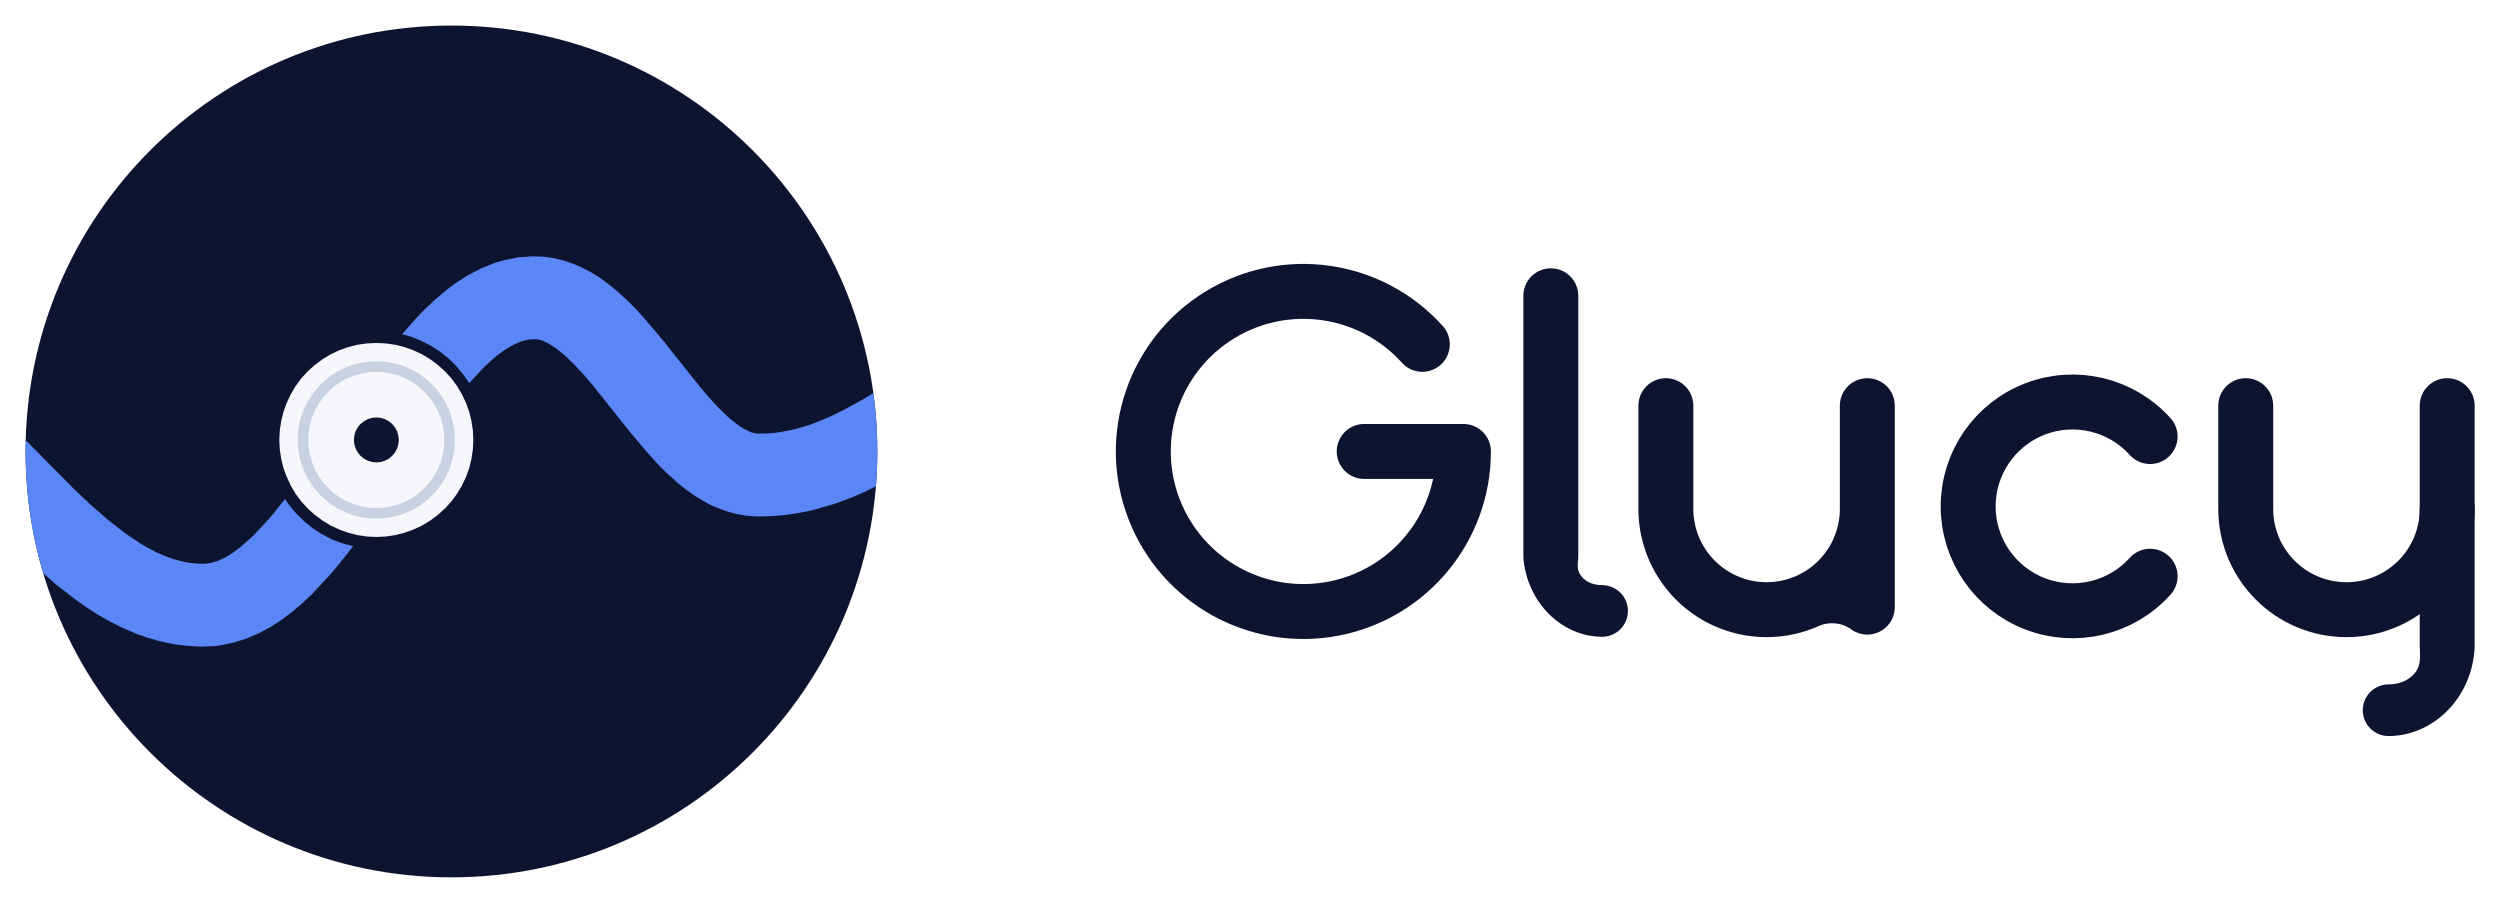
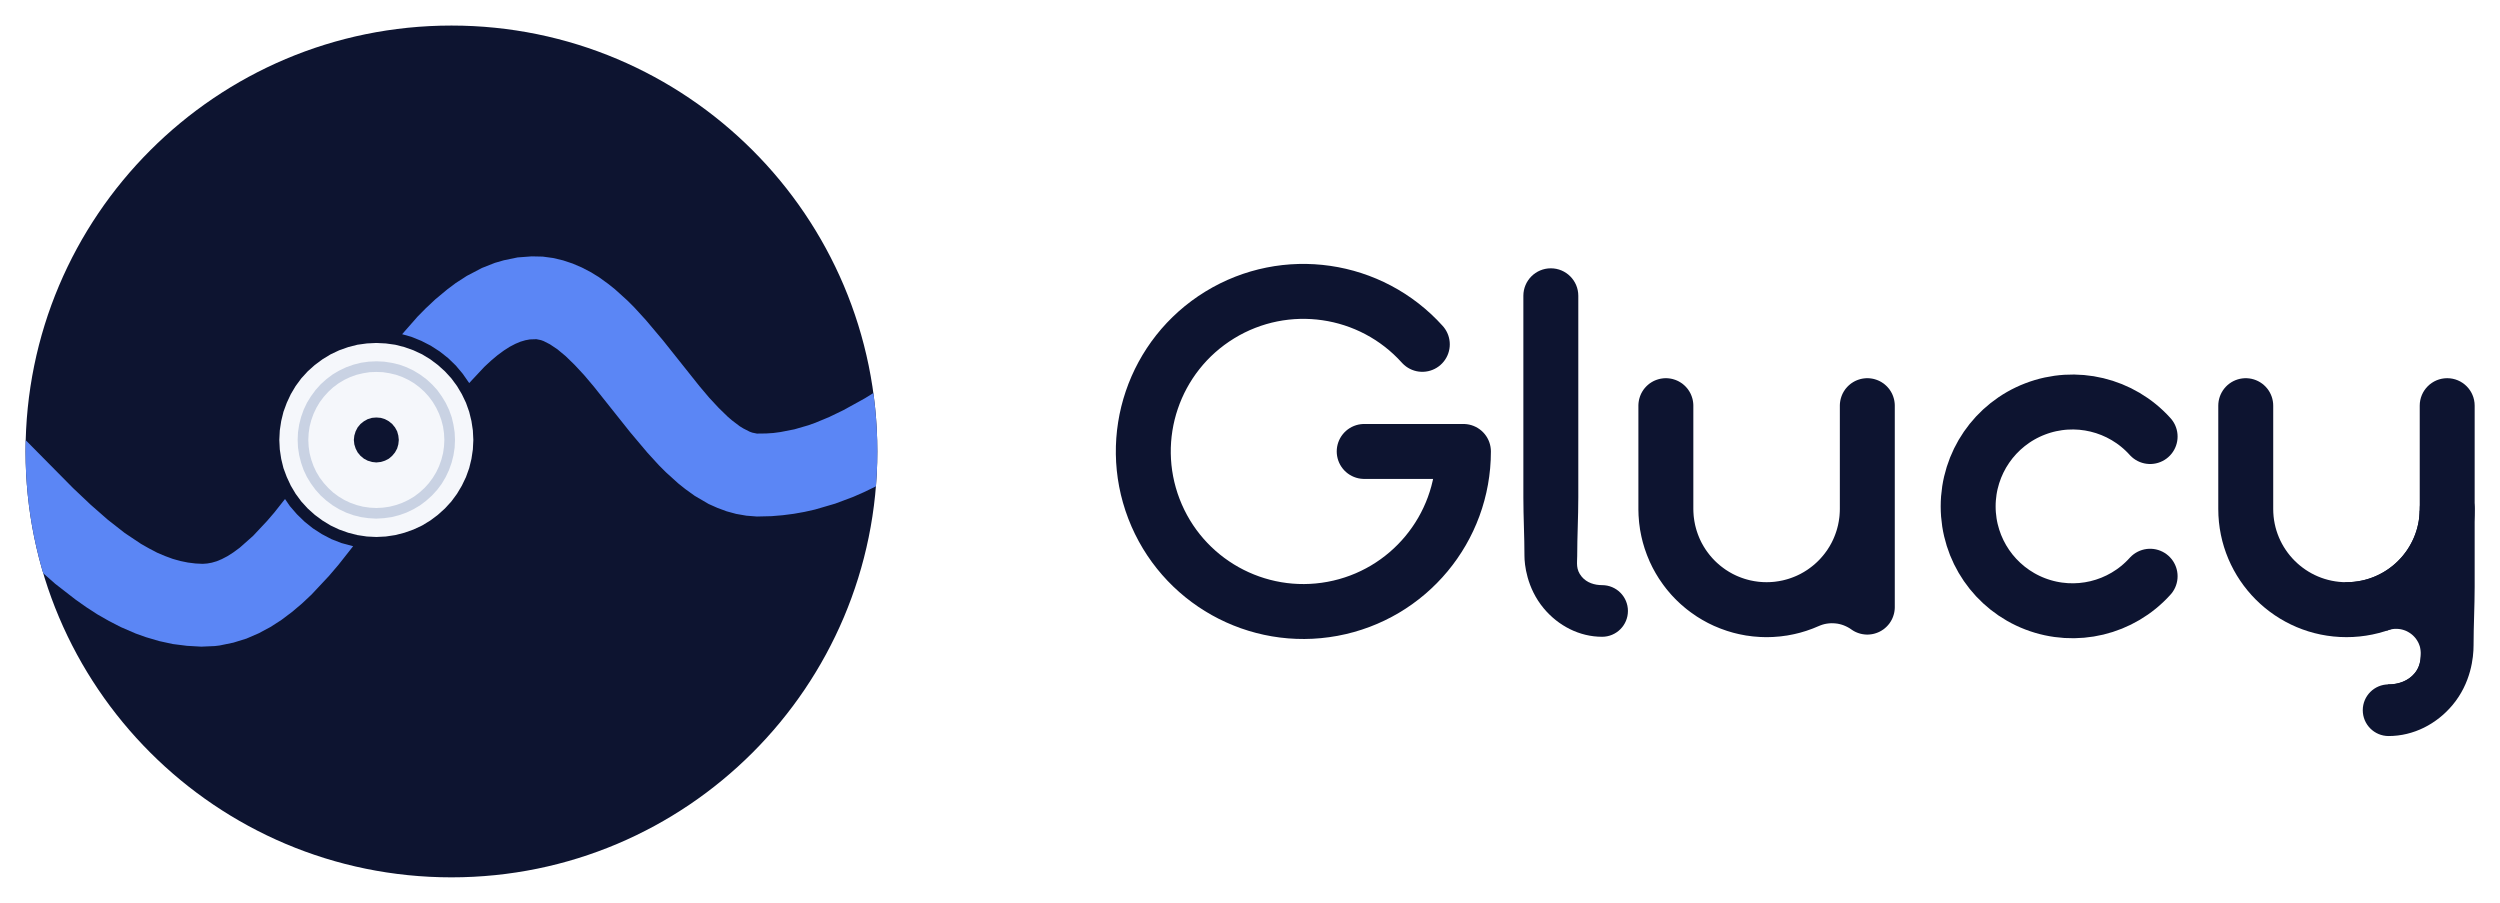
<svg xmlns="http://www.w3.org/2000/svg" viewBox="-3 -3 293.5 106.0">
  <g transform="scale(1.38889) translate(-18 -18)">
    <clipPath id="b">
      <circle cx="54" cy="54" r="36" />
    </clipPath>
    <g clip-path="url(#b)">
      <rect width="108" height="108" fill="#0D1430" />
      <path d="M1.28 49.61L1.92 49.74L2.56 49.92L3.21 50.16L3.87 50.44L4.54 50.79L5.23 51.18L5.92 51.62L7.33 52.65L8.77 53.85L10.98 55.90L16.35 61.33L18.75 63.64L20.51 65.19L22.21 66.51L23.13 67.16L24.07 67.77L25.05 68.33L26.06 68.85L27.31 69.39L28.18 69.70L29.30 70.03L30.45 70.28L31.64 70.43L32.85 70.50L34 70.45L34.41 70.40L35.57 70.16L36.67 69.82L37.71 69.37L38.70 68.84L39.63 68.24L40.52 67.57L41.36 66.86L42.18 66.09L43.64 64.53L44.46 63.57L45.69 62.01L44.69 61.74L43.85 61.41L43.05 60.99L42.29 60.50L41.59 59.94L40.94 59.31L40.35 58.63L39.93 58.02L39.03 59.16L38.42 59.87L37.23 61.14L36.10 62.14L35.57 62.53L35.07 62.85L34.59 63.10L34.16 63.28L33.75 63.40L33.37 63.47L32.97 63.50L32.36 63.47L31.72 63.39L31.08 63.26L30.44 63.08L29.79 62.84L29.13 62.56L28.46 62.21L27.77 61.82L26.38 60.89L24.95 59.77L23.50 58.50L22.02 57.10L16.65 51.67L14.25 49.36L12.56 47.88L11.69 47.17L10.69 46.41L9.75 45.76L8.93 45.23L7.95 44.67L6.76 44.07L5.90 43.69L4.82 43.30L3.70 42.97L2.28 42.68L1.08 42.54L-0.20 42.51L-0.88 42.61L-1.20 42.71L-1.82 43.01L-2.37 43.42L-2.83 43.94L-3.18 44.53L-3.40 45.18L-3.50 45.85L-3.46 46.54L-3.29 47.20L-2.99 47.82L-2.58 48.37L-2.33 48.61L-1.78 49.02L-1.15 49.30L-0.82 49.40L-0.49 49.47L0.64 49.53ZM55.50 48.22L56.77 46.86L57.34 46.33L57.90 45.86L58.43 45.47L58.93 45.15L59.41 44.90L59.84 44.72L60.25 44.60L60.63 44.53L61.18 44.51L61.57 44.59L61.79 44.67L62.32 44.94L62.95 45.36L63.65 45.94L64.41 46.68L65.21 47.54L66.03 48.51L69.12 52.39L70.57 54.11L71.53 55.16L72.14 55.77L73.18 56.71L73.77 57.18L74.56 57.75L75.74 58.44L76.48 58.77L77.26 59.06L78.07 59.28L78.93 59.43L79.82 59.50L81.06 59.47L82.01 59.39L82.94 59.27L83.84 59.11L84.73 58.91L86.44 58.41L87.96 57.84L88.85 57.45L90.36 56.72L92.48 55.55L93.89 54.70L97.79 52.25L99.65 51.15L101.47 50.19L102.66 49.66L103.84 49.21L104.43 49.03L105.60 48.74L106.79 48.56L108.43 48.47L109.10 48.32L109.42 48.20L109.73 48.04L110.29 47.65L110.76 47.15L110.96 46.87L111.13 46.57L111.37 45.93L111.45 45.59L111.50 44.91L111.41 44.23L111.32 43.90L111.04 43.27L110.86 42.98L110.41 42.46L110.15 42.24L109.57 41.87L109.26 41.73L108.59 41.55L108.25 41.51L106.94 41.53L105.23 41.70L104.31 41.86L103.42 42.06L102.41 42.33L100.74 42.89L99.24 43.51L97.64 44.28L96.24 45.04L94.82 45.86L88.96 49.50L87.13 50.51L85.93 51.09L84.75 51.58L84.16 51.79L82.99 52.13L81.81 52.36L81.21 52.44L80.61 52.48L79.82 52.49L79.43 52.41L79.21 52.33L78.68 52.06L78.37 51.87L77.71 51.37L77.35 51.06L76.59 50.32L75.79 49.46L74.97 48.49L71.88 44.61L70.43 42.89L69.47 41.84L68.86 41.23L67.82 40.29L67.23 39.82L66.44 39.25L65.75 38.83L65.02 38.45L64.25 38.12L63.44 37.85L62.60 37.65L61.72 37.53L60.79 37.51L59.59 37.60L58.43 37.84L57.67 38.06L56.58 38.49L55.30 39.16L54.37 39.76L53.65 40.30L52.64 41.14L51.82 41.91L51.13 42.61L49.83 44.09L50.61 44.31L51.45 44.65L52.25 45.06L53.01 45.55L53.72 46.11L54.37 46.74L54.95 47.43Z" fill="#5B86F5" />
      <path d="M55.85 53.03L55.81 52.22L55.69 51.43L55.50 50.65L55.23 49.89L54.88 49.16L54.47 48.47L53.99 47.82L53.45 47.23L52.85 46.69L52.21 46.21L51.52 45.79L50.79 45.45L50.03 45.18L49.25 44.98L48.45 44.87L47.65 44.83L46.85 44.87L46.05 44.98L45.27 45.18L44.51 45.45L43.79 45.79L43.10 46.21L42.45 46.69L41.85 47.23L41.31 47.82L40.83 48.47L40.42 49.16L40.08 49.89L39.80 50.65L39.61 51.43L39.49 52.22L39.45 53.03L39.49 53.83L39.61 54.63L39.80 55.41L40.08 56.16L40.42 56.89L40.83 57.58L41.31 58.23L41.85 58.82L42.45 59.36L43.10 59.84L43.79 60.26L44.51 60.60L45.27 60.87L46.05 61.07L46.85 61.19L47.65 61.23L48.45 61.19L49.25 61.07L50.03 60.87L50.79 60.60L51.52 60.26L52.21 59.84L52.85 59.36L53.45 58.82L53.99 58.23L54.47 57.58L54.88 56.89L55.23 56.16L55.50 55.41L55.69 54.63L55.81 53.83Z" fill="#F5F7FB" />
      <path d="M54.30 53.03L54.27 52.38L54.17 51.74L54.02 51.10L53.80 50.49L53.52 49.90L53.18 49.34L52.80 48.81L52.36 48.33L51.88 47.89L51.35 47.50L50.79 47.16L50.20 46.88L49.59 46.66L48.96 46.51L48.31 46.41L47.66 46.38L47.01 46.41L46.36 46.50L45.73 46.66L45.11 46.88L44.52 47.16L43.96 47.49L43.44 47.88L42.95 48.32L42.52 48.80L42.13 49.33L41.79 49.88L41.51 50.47L41.29 51.09L41.13 51.72L41.03 52.37L41 53.02L41.03 53.67L41.13 54.32L41.29 54.95L41.50 55.56L41.78 56.15L42.12 56.71L42.51 57.24L42.94 57.72L43.43 58.16L43.95 58.55L44.51 58.89L45.10 59.17L45.71 59.39L46.35 59.55L46.99 59.64L47.64 59.68L48.30 59.64L48.94 59.55L49.57 59.39L50.19 59.17L50.78 58.89L51.34 58.56L51.86 58.17L52.35 57.73L52.79 57.25L53.18 56.73L53.51 56.17L53.79 55.58L54.01 54.96L54.17 54.33L54.27 53.68ZM53.40 53.03L53.37 53.59L53.29 54.15L53.15 54.69L52.96 55.23L52.72 55.74L52.43 56.22L52.10 56.67L51.72 57.09L51.30 57.47L50.85 57.81L50.36 58.10L49.85 58.34L49.32 58.53L48.77 58.67L48.21 58.75L47.65 58.78L47.09 58.75L46.53 58.67L45.98 58.53L45.45 58.34L44.94 58.10L44.46 57.81L44 57.47L43.59 57.09L43.21 56.67L42.87 56.22L42.58 55.74L42.34 55.23L42.15 54.69L42.01 54.15L41.93 53.59L41.90 53.03L41.93 52.46L42.01 51.90L42.15 51.36L42.34 50.83L42.58 50.32L42.87 49.83L43.21 49.38L43.59 48.96L44 48.58L44.46 48.24L44.94 47.95L45.45 47.71L45.98 47.52L46.53 47.39L47.09 47.30L47.65 47.28L48.21 47.30L48.77 47.39L49.32 47.52L49.85 47.71L50.36 47.95L50.85 48.24L51.30 48.58L51.72 48.96L52.10 49.38L52.43 49.83L52.72 50.32L52.96 50.83L53.15 51.36L53.29 51.90L53.37 52.46Z" fill="#C9D2E3" fill-rule="evenodd" />
      <path d="M49.55 53.03L49.51 52.66L49.41 52.30L49.23 51.97L48.99 51.68L48.71 51.45L48.38 51.27L48.02 51.16L47.65 51.13L47.28 51.16L46.92 51.27L46.60 51.45L46.31 51.68L46.07 51.97L45.90 52.30L45.79 52.66L45.75 53.03L45.79 53.40L45.90 53.75L46.07 54.08L46.31 54.37L46.60 54.61L46.92 54.78L47.28 54.89L47.65 54.93L48.02 54.89L48.38 54.78L48.71 54.61L48.99 54.37L49.23 54.08L49.41 53.75L49.51 53.40Z" fill="#0D1430" />
    </g>
  </g>
  <g transform="translate(128.00 28.50) scale(0.43)">
    <g transform="translate(0.000 0)">
      <g fill="none" stroke="#0D1430" stroke-width="15.0" stroke-linecap="round" stroke-linejoin="round">
        <path d="M83.675 20.759A43.700 43.700 0 1 0 94.900 50.000L67.806 50.000" />
      </g>
    </g>
    <g transform="translate(111.262 0)">
-       <path d="M0.000 7.500C0.000 31.183 0.000 54.866 0.000 78.549C0.000 80.703 0.867 87.242 5.605 92.888C9.544 97.583 15.282 100.600 21.500 100.600C25.394 100.600 28.550 97.444 28.550 93.550C28.550 89.656 25.394 86.500 21.500 86.500C19.441 86.500 17.327 85.855 15.946 84.210C14.256 82.195 15.000 80.395 15.000 78.549C15.000 54.866 15.000 31.183 15.000 7.500C15.000 3.358 11.642 0.000 7.500 0.000C3.358 0.000 0.000 3.358 0.000 7.500Z" fill="#0D1430" />
+       <path d="M0.000 7.500C0.000 25.850 0.000 44.199 0.000 62.549C0.000 67.882 0.300 73.216 0.300 78.549C0.300 80.696 0.867 87.242 5.605 92.888C9.544 97.583 15.282 100.600 21.500 100.600C25.394 100.600 28.550 97.444 28.550 93.550C28.550 89.656 25.394 86.500 21.500 86.500C19.441 86.500 17.327 85.855 15.946 84.210C14.256 82.195 14.700 80.402 14.700 78.549C14.700 73.216 15.000 67.882 15.000 62.549C15.000 44.199 15.000 25.850 15.000 7.500C15.000 3.358 11.642 0.000 7.500 0.000C3.358 0.000 0.000 3.358 0.000 7.500Z" fill="#0D1430" />
    </g>
    <g transform="translate(142.669 0)">
      <path d="M49.22 97.68L49.76 97.46L50.32 97.27L50.88 97.12L51.46 97.01L52.04 96.94L52.62 96.90L53.21 96.91L53.79 96.95L54.37 97.02L54.95 97.14L55.51 97.29L56.06 97.48L56.60 97.71L57.13 97.97L57.64 98.26L58.12 98.58L58.21 98.65L58.46 98.81L58.62 98.92L58.88 99.06L59.05 99.16L59.32 99.29L59.50 99.37L59.77 99.48L59.95 99.55L60.23 99.64L60.42 99.70L60.70 99.78L60.89 99.82L61.18 99.88L61.38 99.91L61.67 99.95L61.86 99.97L62.16 99.99L62.35 100.00L62.65 100.00L62.84 99.99L63.14 99.97L63.33 99.95L63.62 99.91L63.82 99.88L64.11 99.82L64.30 99.78L64.58 99.70L64.77 99.64L65.05 99.55L65.23 99.48L65.50 99.37L65.68 99.29L65.95 99.16L66.12 99.06L66.38 98.92L66.54 98.81L66.79 98.65L66.95 98.54L67.18 98.36L67.33 98.23L67.55 98.04L67.70 97.90L67.90 97.70L68.04 97.55L68.23 97.33L68.36 97.18L68.54 96.95L68.65 96.79L68.81 96.54L68.92 96.38L69.06 96.12L69.16 95.95L69.29 95.68L69.37 95.50L69.48 95.23L69.55 95.05L69.64 94.77L69.70 94.58L69.78 94.30L69.82 94.11L69.88 93.82L69.91 93.62L69.95 93.33L69.97 93.14L69.99 92.84L70.00 92.57L70.00 92.43L70.00 37.57L70.00 37.43L69.99 37.16L69.97 36.86L69.95 36.67L69.91 36.38L69.88 36.18L69.82 35.89L69.78 35.70L69.70 35.42L69.64 35.23L69.55 34.95L69.48 34.77L69.37 34.50L69.29 34.32L69.16 34.05L69.06 33.88L68.92 33.62L68.81 33.46L68.65 33.21L68.54 33.05L68.36 32.82L68.23 32.67L68.04 32.45L67.90 32.30L67.70 32.10L67.55 31.96L67.33 31.77L67.18 31.64L66.95 31.46L66.79 31.35L66.54 31.19L66.38 31.08L66.12 30.94L65.95 30.84L65.68 30.71L65.50 30.63L65.23 30.52L65.05 30.45L64.77 30.36L64.58 30.30L64.30 30.22L64.11 30.18L63.82 30.12L63.62 30.09L63.33 30.05L63.14 30.03L62.84 30.01L62.65 30.00L62.35 30.00L62.16 30.01L61.86 30.03L61.67 30.05L61.38 30.09L61.18 30.12L60.89 30.18L60.70 30.22L60.42 30.30L60.23 30.36L59.95 30.45L59.77 30.52L59.50 30.63L59.32 30.71L59.05 30.84L58.88 30.94L58.62 31.08L58.46 31.19L58.21 31.35L58.05 31.46L57.82 31.64L57.67 31.77L57.45 31.96L57.30 32.10L57.10 32.30L56.96 32.45L56.77 32.67L56.64 32.82L56.46 33.05L56.35 33.21L56.19 33.46L56.08 33.62L55.94 33.88L55.84 34.05L55.71 34.32L55.63 34.50L55.52 34.77L55.45 34.95L55.36 35.23L55.30 35.42L55.22 35.70L55.18 35.89L55.12 36.18L55.09 36.38L55.05 36.67L55.03 36.86L55.01 37.16L55.00 37.43L55.00 37.57L55.00 65.48L55.00 65.72L54.98 66.51L54.95 66.98L54.91 67.56L54.86 68.02L54.78 68.59L54.71 69.06L54.60 69.63L54.51 70.09L54.37 70.65L54.25 71.10L54.09 71.65L53.94 72.10L53.75 72.64L53.58 73.08L53.36 73.62L53.17 74.05L52.92 74.57L52.71 74.99L52.43 75.49L52.20 75.90L51.89 76.39L51.64 76.79L51.31 77.26L51.03 77.64L50.68 78.10L50.39 78.46L50.01 78.90L49.70 79.25L49.30 79.67L48.97 80.00L48.55 80.40L48.20 80.71L47.76 81.09L47.40 81.38L46.94 81.73L46.56 82.01L46.09 82.34L45.69 82.59L45.20 82.90L44.79 83.13L44.29 83.41L43.87 83.62L43.35 83.87L42.92 84.06L42.38 84.28L41.94 84.45L41.40 84.64L40.95 84.79L40.40 84.95L39.95 85.07L39.39 85.21L38.93 85.30L38.36 85.41L37.89 85.48L37.32 85.56L36.86 85.61L36.28 85.65L35.81 85.68L35.24 85.69L34.76 85.69L34.19 85.68L33.72 85.65L33.14 85.61L32.68 85.56L32.11 85.48L31.64 85.41L31.07 85.30L30.61 85.21L30.05 85.07L29.60 84.95L29.05 84.79L28.60 84.64L28.06 84.45L27.62 84.28L27.08 84.06L26.65 83.87L26.13 83.62L25.71 83.41L25.21 83.13L24.80 82.90L24.31 82.59L23.91 82.34L23.44 82.01L23.06 81.73L22.60 81.38L22.24 81.09L21.80 80.71L21.45 80.40L21.03 80.00L20.70 79.67L20.30 79.25L19.99 78.90L19.61 78.46L19.32 78.10L18.97 77.64L18.69 77.26L18.36 76.79L18.11 76.39L17.80 75.90L17.57 75.49L17.29 74.99L17.08 74.57L16.83 74.05L16.64 73.62L16.42 73.08L16.25 72.64L16.06 72.10L15.91 71.65L15.75 71.10L15.63 70.65L15.49 70.09L15.40 69.63L15.29 69.06L15.22 68.59L15.14 68.02L15.09 67.56L15.05 66.98L15.02 66.51L15.00 65.72L15.00 65.48L15.00 37.57L15.00 37.43L14.99 37.16L14.97 36.86L14.95 36.67L14.91 36.38L14.88 36.18L14.82 35.89L14.78 35.70L14.70 35.42L14.64 35.23L14.55 34.95L14.48 34.77L14.37 34.50L14.29 34.32L14.16 34.05L14.06 33.88L13.92 33.62L13.81 33.46L13.65 33.21L13.54 33.05L13.36 32.82L13.23 32.67L13.04 32.45L12.90 32.30L12.70 32.10L12.55 31.96L12.33 31.77L12.18 31.64L11.95 31.46L11.79 31.35L11.54 31.19L11.38 31.08L11.12 30.94L10.95 30.84L10.68 30.71L10.50 30.63L10.23 30.52L10.05 30.45L9.77 30.36L9.58 30.30L9.30 30.22L9.11 30.18L8.82 30.12L8.62 30.09L8.33 30.05L8.14 30.03L7.84 30.01L7.65 30.00L7.35 30.00L7.16 30.01L6.86 30.03L6.67 30.05L6.38 30.09L6.18 30.12L5.89 30.18L5.70 30.22L5.42 30.30L5.23 30.36L4.95 30.45L4.77 30.52L4.50 30.63L4.32 30.71L4.05 30.84L3.88 30.94L3.62 31.08L3.46 31.19L3.21 31.35L3.05 31.46L2.82 31.64L2.67 31.77L2.45 31.96L2.30 32.10L2.10 32.30L1.96 32.45L1.77 32.67L1.64 32.82L1.46 33.05L1.35 33.21L1.19 33.46L1.08 33.62L0.94 33.88L0.84 34.05L0.71 34.32L0.63 34.50L0.52 34.77L0.45 34.95L0.36 35.23L0.30 35.42L0.22 35.70L0.18 35.89L0.12 36.18L0.09 36.38L0.05 36.67L0.03 36.86L0.01 37.16L0.00 37.43L0.00 37.57L0.00 65.67L0.00 65.73L0.00 65.87L0.00 65.93L0.04 67.28L0.04 67.39L0.06 67.67L0.07 67.79L0.17 69.10L0.18 69.22L0.21 69.49L0.22 69.61L0.40 70.92L0.41 71.04L0.45 71.31L0.47 71.43L0.72 72.73L0.74 72.84L0.80 73.11L0.82 73.23L1.13 74.51L1.16 74.63L1.23 74.89L1.26 75.00L1.64 76.27L1.67 76.38L1.76 76.65L1.80 76.76L2.24 78.00L2.28 78.11L2.38 78.37L2.42 78.48L2.93 79.70L2.97 79.81L3.08 80.06L3.13 80.17L3.70 81.36L3.75 81.47L3.88 81.71L3.93 81.82L4.57 82.98L4.62 83.08L4.76 83.32L4.82 83.42L5.51 84.55L5.57 84.65L5.72 84.88L5.79 84.97L6.54 86.06L6.61 86.16L6.77 86.38L6.84 86.48L7.64 87.53L7.72 87.62L7.89 87.83L7.96 87.92L8.82 88.93L8.90 89.02L9.08 89.22L9.16 89.31L10.07 90.27L10.16 90.35L10.35 90.54L10.43 90.63L11.39 91.54L11.48 91.62L11.68 91.80L11.77 91.88L12.78 92.74L12.87 92.81L13.08 92.98L13.17 93.06L14.22 93.86L14.32 93.93L14.54 94.09L14.64 94.16L15.73 94.91L15.82 94.98L16.05 95.13L16.15 95.19L17.28 95.88L17.38 95.94L17.62 96.08L17.72 96.13L18.88 96.77L18.99 96.82L19.23 96.95L19.34 97.00L20.53 97.57L20.64 97.62L20.89 97.73L21.00 97.77L22.22 98.28L22.33 98.32L22.59 98.42L22.70 98.46L23.94 98.90L24.05 98.94L24.32 99.03L24.43 99.06L25.70 99.44L25.81 99.47L26.07 99.54L26.19 99.57L27.47 99.88L27.59 99.90L27.86 99.96L27.97 99.98L29.27 100.23L29.39 100.25L29.66 100.29L29.78 100.30L31.09 100.48L31.21 100.49L31.48 100.52L31.60 100.53L32.91 100.63L33.03 100.64L33.31 100.66L33.42 100.66L34.74 100.70L34.86 100.70L35.14 100.70L35.26 100.70L36.58 100.66L36.69 100.66L36.97 100.64L37.09 100.63L38.40 100.53L38.52 100.52L38.79 100.49L38.91 100.48L40.22 100.30L40.34 100.29L40.61 100.25L40.73 100.23L42.03 99.98L42.14 99.96L42.41 99.90L42.53 99.88L43.81 99.57L43.93 99.54L44.19 99.47L44.30 99.44L45.57 99.06L45.68 99.03L45.95 98.94L46.06 98.90L47.30 98.46L47.41 98.42L47.67 98.32L47.78 98.28L49.00 97.77L49.11 97.73Z" fill="#0D1430" />
    </g>
    <g transform="translate(225.202 0)">
      <g fill="none" stroke="#0D1430" stroke-width="15.0" stroke-linecap="round" stroke-linejoin="round">
        <path d="M57.180 45.930A28.500 28.500 0 1 0 57.180 84.070" />
      </g>
    </g>
    <g transform="translate(300.990 0)">
      <g fill="none" stroke="#0D1430" stroke-width="15.0" stroke-linecap="round" stroke-linejoin="round">
        <path d="M7.500 37.500L7.500 65.700A27.500 27.500 0 0 0 62.500 65.700" />
      </g>
-       <path d="M55.000 37.500C55.000 59.312 55.000 81.123 55.000 102.935C55.000 105.588 55.587 108.211 53.586 110.596C51.826 112.694 49.150 113.600 46.500 113.600C42.606 113.600 39.450 116.756 39.450 120.650C39.450 124.544 42.606 127.700 46.500 127.700C53.309 127.700 59.608 124.422 63.928 119.273C68.997 113.232 70.000 106.281 70.000 102.935C70.000 81.123 70.000 59.312 70.000 37.500C70.000 33.358 66.642 30.000 62.500 30.000C58.358 30.000 55.000 33.358 55.000 37.500Z" fill="#0D1430" />
+       <path d="M55.000 37.500C55.000 53.978 55.000 70.456 55.000 86.935C55.000 92.268 55.300 97.601 55.300 102.935C55.300 105.602 55.587 108.211 53.586 110.596C51.826 112.694 49.150 113.600 46.500 113.600C42.606 113.600 39.450 116.756 39.450 120.650C39.450 124.544 42.606 127.700 46.500 127.700C53.309 127.700 59.608 124.422 63.928 119.273C68.997 113.232 69.700 106.267 69.700 102.935C69.700 97.601 70.000 92.268 70.000 86.935C70.000 70.456 70.000 53.978 70.000 37.500C70.000 33.358 66.642 30.000 62.500 30.000C58.358 30.000 55.000 33.358 55.000 37.500Z" fill="#0D1430" />
+       <path d="M46.76 114.00L46.83 113.99L46.87 113.99L46.89 113.99L46.90 113.99L46.94 113.99L47.01 113.99L47.02 113.99L47.09 113.98L47.13 113.98L47.14 113.98L47.15 113.98L47.19 113.98L47.27 113.98L47.28 113.97L47.35 113.97L47.39 113.96L47.40 113.96L47.41 113.96L47.45 113.96L47.52 113.96L47.53 113.96L47.61 113.95L47.65 113.94L47.66 113.94L47.66 113.94L47.70 113.94L47.78 113.93L47.79 113.93L47.86 113.92L47.90 113.91L47.91 113.91L47.92 113.91L47.96 113.91L48.04 113.90L48.04 113.90L48.12 113.89L48.16 113.88L48.17 113.88L48.17 113.88L48.21 113.87L48.29 113.86L48.30 113.86L48.38 113.85L48.42 113.84L48.42 113.84L48.43 113.84L48.47 113.83L48.54 113.82L48.55 113.82L48.63 113.80L48.67 113.79L48.67 113.79L48.68 113.79L48.72 113.79L48.80 113.77L48.81 113.77L48.89 113.75L48.92 113.74L48.93 113.74L48.93 113.74L48.97 113.73L49.05 113.72L49.06 113.71L49.14 113.69L49.18 113.68L49.18 113.68L49.18 113.68L49.22 113.68L49.30 113.66L49.31 113.65L49.39 113.63L49.43 113.62L49.43 113.62L49.43 113.62L49.46 113.61L49.55 113.59L49.56 113.59L49.64 113.56L49.67 113.55L49.71 113.54L49.79 113.52L49.80 113.51L49.89 113.49L49.92 113.47L49.95 113.46L50.04 113.44L50.05 113.43L50.13 113.40L50.16 113.39L50.20 113.38L50.28 113.35L50.29 113.35L50.37 113.31L50.40 113.30L50.44 113.29L50.52 113.26L50.53 113.25L50.61 113.22L50.64 113.21L50.67 113.19L50.76 113.16L50.77 113.15L50.85 113.12L50.88 113.10L50.91 113.09L50.99 113.05L51.00 113.05L51.09 113.01L51.11 112.99L51.14 112.98L51.22 112.94L51.23 112.94L51.32 112.89L51.34 112.88L51.37 112.87L51.45 112.82L51.46 112.82L51.55 112.77L51.57 112.76L51.59 112.75L51.68 112.70L51.69 112.69L51.77 112.64L51.79 112.63L51.81 112.62L51.90 112.57L51.91 112.56L52.00 112.50L52.01 112.49L52.03 112.48L52.12 112.43L52.13 112.42L52.21 112.36L52.23 112.35L52.25 112.34L52.33 112.28L52.34 112.27L52.43 112.21L52.44 112.20L52.46 112.19L52.54 112.13L52.55 112.12L52.64 112.06L52.65 112.04L52.67 112.03L52.75 111.97L52.76 111.96L52.84 111.89L52.86 111.88L52.87 111.87L52.95 111.80L52.96 111.79L53.04 111.72L53.06 111.71L53.07 111.70L53.15 111.63L53.16 111.62L53.24 111.54L53.25 111.53L53.26 111.52L53.34 111.45L53.35 111.44L53.43 111.36L53.44 111.35L53.45 111.34L53.53 111.26L53.54 111.25L53.61 111.17L53.62 111.15L53.63 111.14L53.71 111.06L53.72 111.05L53.79 110.97L53.80 110.96L53.81 110.95L53.89 110.86L53.90 110.85L53.97 110.75L53.98 110.74L54.00 110.72L54.08 110.62L54.09 110.61L54.17 110.51L54.17 110.50L54.18 110.49L54.26 110.39L54.26 110.37L54.34 110.26L54.34 110.26L54.35 110.25L54.42 110.15L54.43 110.13L54.57 109.90L54.58 109.89L54.71 109.66L54.72 109.65L54.84 109.42L54.85 109.40L54.96 109.17L54.96 109.16L55.07 108.93L55.07 108.91L55.12 108.79L55.12 108.79L55.12 108.79L55.16 108.68L55.17 108.67L55.21 108.55L55.21 108.55L55.21 108.54L55.25 108.43L55.25 108.42L55.29 108.31L55.29 108.30L55.29 108.29L55.33 108.18L55.33 108.17L55.36 108.06L55.36 108.05L55.37 108.04L55.39 107.93L55.40 107.92L55.42 107.82L55.42 107.80L55.43 107.78L55.45 107.68L55.46 107.67L55.48 107.57L55.48 107.55L55.49 107.53L55.51 107.43L55.51 107.42L55.52 107.33L55.53 107.30L55.54 107.27L55.55 107.18L55.55 107.17L55.57 107.08L55.57 107.05L55.58 107.01L55.59 106.93L55.59 106.92L55.60 106.84L55.60 106.80L55.60 106.80L55.60 106.79L55.61 106.76L55.62 106.68L55.62 106.67L55.63 106.60L55.63 106.56L55.63 106.55L55.63 106.54L55.64 106.50L55.65 106.43L55.65 106.42L55.65 106.35L55.65 106.31L55.65 106.30L55.66 106.28L55.66 106.24L55.67 106.18L55.67 106.17L55.67 106.11L55.67 106.07L55.67 106.05L55.68 106.02L55.68 105.98L55.68 105.93L55.68 105.92L55.69 105.87L55.69 105.83L55.68 105.80L55.69 105.76L55.69 105.73L55.70 105.68L55.70 105.67L55.70 105.62L55.70 105.58L55.69 105.55L55.70 105.51L55.70 105.47L55.71 105.43L55.71 105.42L55.71 105.38L55.71 105.36L55.71 105.33L55.71 105.18L55.71 105.17L55.71 104.93L55.71 104.92L55.71 104.68L55.71 104.67L55.71 104.43L55.71 104.42L55.71 104.18L55.71 104.18L55.71 103.93L55.71 103.68L55.70 103.43L55.70 103.18L55.70 102.93L55.70 102.43L55.70 102.43L55.70 101.93L55.70 101.93L55.69 101.43L55.69 101.43L55.69 100.93L55.69 100.93L55.68 100.43L55.68 100.43L55.67 99.93L55.67 99.93L55.66 99.43L55.66 99.43L55.65 98.93L55.65 98.93L55.64 98.43L55.64 98.43L55.63 97.93L55.63 97.92L55.62 97.42L55.62 97.42L55.60 96.92L55.59 96.42L55.58 95.92L55.56 95.42L55.55 94.92L55.54 94.42L55.53 94.31L55.53 94.27L55.52 94.23L55.51 94.19L55.50 94.16L55.48 94.12L55.46 94.09L55.44 94.06L55.41 94.03L55.38 94.01L55.35 93.98L55.31 93.96L55.28 93.95L55.24 93.94L55.20 93.93L55.16 93.92L55.13 93.92L55.09 93.92L55.05 93.93L55.01 93.94L54.97 93.95L54.94 93.97L54.91 93.99L54.00 94.61L53.68 94.82L52.46 95.57L52.13 95.76L50.88 96.44L50.54 96.61L49.25 97.23L48.90 97.38L47.58 97.93L47.22 98.07L46.17 98.44L46.14 98.45L46.10 98.47L46.07 98.49L46.04 98.52L46.01 98.55L45.99 98.57L45.96 98.61L45.95 98.64L45.93 98.68L45.92 98.71L45.91 98.75L45.91 98.79L45.91 98.83L45.91 98.87L45.92 98.91L45.93 98.94L45.93 98.95L45.96 98.94L46.04 98.91L46.31 98.82L46.72 98.68L47.14 98.58L47.57 98.50L48.00 98.45L48.44 98.43L48.87 98.44L49.30 98.47L49.73 98.53L50.16 98.62L50.58 98.74L50.99 98.88L51.39 99.05L51.78 99.25L52.15 99.47L52.51 99.71L52.86 99.98L53.18 100.26L53.49 100.57L53.78 100.90L54.04 101.24L54.28 101.60L54.50 101.98L54.70 102.37L54.86 102.77L55.01 103.18L55.12 103.60L55.21 104.03L55.27 104.46L55.30 104.89L55.31 105.33L55.31 105.37L55.30 105.46L55.30 105.61L55.29 105.71L55.29 105.85L55.28 105.96L55.27 106.08L55.26 106.21L55.25 106.32L55.24 106.46L55.23 106.55L55.21 106.71L55.20 106.79L55.18 106.95L55.17 107.02L55.14 107.20L55.13 107.26L55.09 107.44L55.09 107.49L55.04 107.69L55.03 107.72L54.98 107.93L54.97 107.96L54.91 108.17L54.90 108.19L54.83 108.41L54.83 108.42L54.74 108.65L54.74 108.65L54.58 109.04L54.38 109.43L54.17 109.79L54.17 109.80L54.02 110.03L54.01 110.04L53.86 110.25L53.84 110.27L53.68 110.47L53.66 110.50L53.51 110.69L53.49 110.70L53.34 110.87L53.32 110.89L53.17 111.05L53.15 111.08L52.99 111.23L52.96 111.25L52.80 111.40L52.78 111.42L52.61 111.56L52.59 111.58L52.42 111.72L52.39 111.74L52.22 111.87L52.19 111.89L52.02 112.01L51.99 112.03L51.82 112.14L51.78 112.17L51.61 112.27L51.57 112.30L51.40 112.40L51.35 112.42L51.18 112.51L51.14 112.54L50.96 112.62L50.91 112.65L50.74 112.73L50.69 112.75L50.52 112.83L50.46 112.85L50.29 112.92L50.23 112.94L50.06 113.00L50.00 113.03L49.83 113.08L49.76 113.11L49.60 113.16L49.52 113.18L49.36 113.22L49.28 113.25L49.12 113.29L49.04 113.31L48.88 113.34L48.80 113.36L48.64 113.39L48.56 113.41L48.40 113.44L48.31 113.45L48.16 113.48L48.06 113.49L47.91 113.51L47.82 113.52L47.66 113.54L47.57 113.55L47.42 113.56L47.32 113.57L47.17 113.58L47.07 113.59L46.92 113.59L46.82 113.59L46.68 113.60L46.52 113.60L46.48 113.60L46.28 113.61L46.28 113.64L46.28 113.68L46.29 113.72L46.31 113.76L46.33 113.79L46.35 113.83L46.37 113.86L46.40 113.88L46.43 113.91L46.46 113.93L46.49 113.95L46.53 113.97L46.56 113.98L46.60 113.99L46.64 114.00L46.68 114.00L46.75 114.00ZM35.23 86.09L35.26 86.08L35.30 86.07L35.34 86.06L35.37 86.04L35.41 86.02L35.44 86.00L35.47 85.97L35.49 85.94L35.51 85.91L35.53 85.88L35.55 85.91L35.57 85.94L35.60 85.97L35.63 85.99L35.66 86.01L35.69 86.03L35.73 86.05L35.76 86.06L35.80 86.07L35.84 86.07L35.88 86.07L36.06 86.07L36.08 86.07L36.25 86.05L36.29 86.05L36.33 86.04L36.37 86.03L36.40 86.01L36.44 85.99L36.47 85.97L36.50 85.95L36.53 85.92L36.55 85.89L36.57 85.85L36.58 85.83L36.60 85.85L36.63 85.88L36.66 85.91L36.69 85.93L36.72 85.95L36.76 85.97L36.79 85.98L36.83 85.99L36.87 86.00L36.91 86.00L36.95 86.00L37.12 85.99L37.14 85.98L37.32 85.96L37.36 85.95L37.39 85.94L37.43 85.93L37.46 85.91L37.50 85.89L37.53 85.87L37.56 85.84L37.58 85.81L37.60 85.78L37.62 85.74L37.64 85.72L37.65 85.74L37.68 85.77L37.71 85.79L37.74 85.82L37.78 85.83L37.81 85.85L37.85 85.86L37.89 85.87L37.93 85.87L37.97 85.87L38.01 85.87L38.18 85.85L38.20 85.84L38.37 85.81L38.41 85.80L38.45 85.79L38.49 85.77L38.52 85.76L38.55 85.73L38.58 85.71L38.61 85.68L38.63 85.65L38.65 85.61L38.67 85.58L38.68 85.55L38.70 85.57L38.73 85.60L38.76 85.62L38.79 85.64L38.83 85.66L38.86 85.67L38.90 85.68L38.94 85.69L38.98 85.69L39.02 85.69L39.06 85.69L39.23 85.65L39.25 85.65L39.42 85.61L39.46 85.60L39.50 85.58L39.53 85.56L39.56 85.54L39.59 85.52L39.62 85.49L39.65 85.46L39.67 85.43L39.69 85.40L39.70 85.36L39.71 85.33L39.73 85.35L39.76 85.38L39.80 85.40L39.83 85.42L39.87 85.43L39.90 85.44L39.94 85.45L39.98 85.46L40.02 85.46L40.06 85.45L40.10 85.45L40.27 85.40L40.29 85.40L40.46 85.35L40.50 85.34L40.53 85.32L40.56 85.30L40.60 85.28L40.63 85.25L40.65 85.22L40.68 85.19L40.70 85.16L40.71 85.12L40.73 85.09L40.73 85.06L40.76 85.08L40.79 85.10L40.82 85.12L40.86 85.14L40.89 85.15L40.93 85.16L40.97 85.17L41.01 85.17L41.05 85.17L41.09 85.16L41.12 85.15L41.29 85.10L41.31 85.10L41.48 85.04L41.52 85.02L41.55 85.00L41.58 84.98L41.61 84.96L41.64 84.93L41.67 84.90L41.69 84.87L41.71 84.83L41.72 84.80L41.73 84.76L41.74 84.73L41.76 84.75L41.80 84.77L41.83 84.79L41.87 84.81L41.90 84.82L41.94 84.82L41.98 84.83L42.02 84.83L42.06 84.82L42.10 84.82L42.13 84.81L42.30 84.75L42.32 84.74L42.48 84.67L42.52 84.65L42.55 84.63L42.58 84.61L42.61 84.59L42.64 84.56L42.66 84.53L42.68 84.49L42.70 84.46L42.71 84.42L42.72 84.38L42.73 84.35L42.75 84.37L42.78 84.39L42.82 84.41L42.86 84.42L42.89 84.43L42.93 84.43L42.97 84.44L43.01 84.43L43.05 84.43L43.09 84.42L43.12 84.41L43.29 84.34L43.31 84.33L43.47 84.25L43.50 84.24L43.53 84.21L43.56 84.19L43.59 84.16L43.61 84.13L43.64 84.10L43.65 84.06L43.67 84.03L43.68 83.99L43.69 83.95L43.69 83.92L43.72 83.94L43.75 83.96L43.79 83.97L43.83 83.98L43.86 83.99L43.90 83.99L43.94 83.99L43.98 83.99L44.02 83.98L44.06 83.97L44.09 83.95L44.25 83.88L44.27 83.87L44.42 83.79L44.46 83.76L44.49 83.74L44.52 83.72L44.54 83.69L44.57 83.65L44.59 83.62L44.60 83.59L44.62 83.55L44.63 83.51L44.63 83.47L44.63 83.44L44.66 83.46L44.70 83.47L44.73 83.49L44.77 83.50L44.81 83.50L44.85 83.50L44.89 83.50L44.92 83.49L44.96 83.48L45.00 83.47L45.03 83.45L45.19 83.37L45.21 83.36L45.36 83.27L45.39 83.25L45.42 83.22L45.45 83.19L45.47 83.16L45.49 83.13L45.51 83.10L45.53 83.06L45.54 83.02L45.55 82.98L45.55 82.94L45.55 82.91L45.58 82.93L45.61 82.94L45.65 82.95L45.69 82.96L45.73 82.96L45.77 82.96L45.80 82.96L45.84 82.95L45.88 82.94L45.92 82.92L45.95 82.90L46.10 82.81L46.12 82.80L46.26 82.70L46.29 82.68L46.32 82.65L46.35 82.62L46.37 82.59L46.39 82.56L46.41 82.52L46.42 82.48L46.43 82.45L46.44 82.41L46.44 82.37L46.44 82.34L46.46 82.35L46.50 82.36L46.54 82.37L46.58 82.38L46.62 82.38L46.65 82.38L46.69 82.37L46.73 82.36L46.77 82.35L46.80 82.33L46.84 82.31L46.98 82.21L47.00 82.20L47.14 82.09L47.17 82.06L47.19 82.03L47.22 82.00L47.24 81.97L47.26 81.94L47.27 81.90L47.28 81.86L47.29 81.83L47.29 81.79L47.29 81.75L47.29 81.72L47.32 81.73L47.36 81.74L47.39 81.75L47.43 81.75L47.47 81.75L47.51 81.74L47.55 81.73L47.59 81.72L47.62 81.71L47.66 81.69L47.69 81.67L47.83 81.56L47.84 81.55L47.98 81.43L48.01 81.40L48.03 81.37L48.06 81.34L48.08 81.31L48.09 81.27L48.10 81.24L48.11 81.20L48.12 81.16L48.12 81.12L48.12 81.08L48.11 81.05L48.14 81.06L48.18 81.07L48.22 81.07L48.26 81.08L48.30 81.07L48.33 81.07L48.37 81.06L48.41 81.04L48.44 81.02L48.48 81.00L48.51 80.98L48.64 80.87L48.66 80.85L48.78 80.73L48.81 80.70L48.84 80.67L48.86 80.64L48.87 80.60L48.89 80.57L48.90 80.53L48.91 80.49L48.91 80.45L48.91 80.41L48.90 80.37L48.90 80.34L48.93 80.35L48.97 80.36L49.00 80.36L49.04 80.36L49.08 80.36L49.12 80.35L49.16 80.33L49.19 80.32L49.23 80.30L49.26 80.28L49.29 80.25L49.42 80.13L49.43 80.12L49.55 79.99L49.58 79.96L49.60 79.93L49.62 79.89L49.63 79.86L49.65 79.82L49.66 79.78L49.66 79.74L49.66 79.70L49.66 79.67L49.65 79.63L49.64 79.60L49.67 79.60L49.71 79.61L49.75 79.61L49.79 79.61L49.83 79.60L49.87 79.59L49.90 79.57L49.94 79.56L49.97 79.54L50.00 79.51L50.03 79.48L50.15 79.36L50.17 79.34L50.28 79.21L50.30 79.18L50.32 79.14L50.34 79.11L50.36 79.07L50.37 79.03L50.37 79.00L50.38 78.96L50.37 78.92L50.37 78.88L50.36 78.84L50.35 78.81L50.38 78.82L50.42 78.82L50.46 78.82L50.50 78.81L50.54 78.80L50.57 78.79L50.61 78.78L50.64 78.76L50.67 78.73L50.70 78.71L50.73 78.68L50.85 78.54L50.86 78.53L50.97 78.39L50.99 78.36L51.01 78.32L51.02 78.29L51.03 78.25L51.04 78.21L51.05 78.17L51.05 78.13L51.05 78.09L51.04 78.06L51.03 78.02L51.02 77.99L51.05 77.99L51.09 77.99L51.13 77.99L51.16 77.98L51.20 77.97L51.24 77.96L51.27 77.94L51.30 77.92L51.33 77.89L51.36 77.87L51.39 77.84L51.50 77.70L51.51 77.68L51.61 77.54L51.63 77.50L51.65 77.47L51.66 77.43L51.67 77.39L51.68 77.35L51.68 77.32L51.68 77.28L51.67 77.24L51.66 77.20L51.65 77.16L51.64 77.14L51.67 77.14L51.71 77.14L51.75 77.13L51.78 77.12L51.82 77.11L51.86 77.09L51.89 77.07L51.92 77.05L51.95 77.02L51.98 76.99L52.00 76.96L52.10 76.82L52.11 76.80L52.20 76.65L52.22 76.62L52.24 76.58L52.25 76.54L52.26 76.50L52.26 76.47L52.26 76.43L52.26 76.39L52.25 76.35L52.24 76.31L52.23 76.28L52.21 76.25L52.24 76.25L52.28 76.25L52.32 76.24L52.36 76.23L52.40 76.21L52.43 76.19L52.46 76.17L52.49 76.15L52.52 76.12L52.55 76.09L52.57 76.06L52.66 75.91L52.67 75.89L52.75 75.73L52.77 75.70L52.78 75.66L52.79 75.62L52.80 75.59L52.80 75.55L52.80 75.51L52.80 75.47L52.79 75.43L52.77 75.40L52.76 75.36L52.74 75.33L52.77 75.33L52.81 75.33L52.85 75.32L52.89 75.30L52.92 75.29L52.95 75.27L52.99 75.24L53.02 75.22L53.04 75.19L53.06 75.16L53.09 75.12L53.17 74.97L53.18 74.95L53.25 74.79L53.27 74.76L53.28 74.72L53.29 74.68L53.29 74.64L53.29 74.60L53.29 74.56L53.28 74.53L53.27 74.49L53.26 74.45L53.24 74.42L53.22 74.39L53.25 74.39L53.29 74.38L53.33 74.37L53.36 74.35L53.40 74.34L53.43 74.31L53.46 74.29L53.49 74.26L53.51 74.23L53.54 74.20L53.55 74.17L53.63 74.01L53.64 73.99L53.71 73.82L53.72 73.79L53.73 73.75L53.73 73.71L53.74 73.67L53.73 73.63L53.73 73.59L53.72 73.56L53.71 73.52L53.69 73.48L53.67 73.45L53.65 73.43L53.68 73.42L53.72 73.41L53.76 73.40L53.79 73.38L53.83 73.36L53.86 73.34L53.89 73.31L53.91 73.28L53.93 73.25L53.95 73.22L53.97 73.18L54.04 73.02L54.05 73.00L54.11 72.83L54.12 72.80L54.12 72.76L54.13 72.72L54.13 72.68L54.12 72.64L54.12 72.60L54.11 72.57L54.09 72.53L54.07 72.50L54.05 72.46L54.03 72.44L54.06 72.43L54.10 72.42L54.13 72.41L54.17 72.39L54.20 72.37L54.23 72.34L54.26 72.31L54.28 72.28L54.30 72.25L54.32 72.22L54.34 72.18L54.40 72.01L54.40 71.99L54.45 71.82L54.46 71.79L54.47 71.75L54.47 71.71L54.47 71.67L54.46 71.63L54.45 71.59L54.44 71.56L54.42 71.52L54.40 71.49L54.38 71.46L54.36 71.43L54.39 71.43L54.42 71.41L54.46 71.40L54.49 71.38L54.52 71.35L54.55 71.33L54.58 71.30L54.60 71.26L54.62 71.23L54.64 71.20L54.65 71.16L54.70 70.99L54.70 70.97L54.75 70.80L54.75 70.76L54.76 70.72L54.76 70.68L54.75 70.64L54.74 70.60L54.73 70.57L54.72 70.53L54.70 70.50L54.68 70.46L54.65 70.43L54.63 70.41L54.66 70.40L54.70 70.39L54.73 70.37L54.76 70.35L54.79 70.32L54.82 70.29L54.84 70.26L54.86 70.23L54.88 70.20L54.90 70.16L54.91 70.12L54.95 69.95L54.95 69.93L54.99 69.76L54.99 69.72L54.99 69.68L54.99 69.64L54.98 69.60L54.97 69.56L54.96 69.53L54.94 69.49L54.92 69.46L54.90 69.43L54.87 69.40L54.85 69.38L54.88 69.37L54.91 69.35L54.95 69.33L54.98 69.31L55.01 69.28L55.03 69.25L55.06 69.22L55.07 69.19L55.09 69.15L55.10 69.11L55.11 69.07L55.14 68.90L55.15 68.88L55.17 68.71L55.17 68.67L55.17 68.63L55.17 68.59L55.16 68.55L55.15 68.51L55.13 68.48L55.12 68.44L55.09 68.41L55.07 68.38L55.04 68.35L55.02 68.34L55.04 68.32L55.08 68.30L55.11 68.28L55.14 68.26L55.17 68.23L55.19 68.20L55.21 68.16L55.23 68.13L55.24 68.09L55.25 68.06L55.26 68.02L55.28 67.84L55.29 67.82L55.30 67.65L55.30 67.61L55.30 67.57L55.29 67.53L55.28 67.49L55.27 67.46L55.25 67.42L55.23 67.39L55.21 67.36L55.18 67.33L55.15 67.30L55.13 67.28L55.15 67.27L55.19 67.25L55.22 67.23L55.25 67.20L55.27 67.17L55.29 67.14L55.31 67.10L55.33 67.07L55.34 67.03L55.35 66.99L55.35 66.95L55.37 66.78L55.37 66.76L55.37 66.58L55.37 66.54L55.37 66.50L55.36 66.46L55.35 66.43L55.33 66.39L55.31 66.36L55.29 66.33L55.27 66.30L55.24 66.27L55.21 66.25L55.18 66.22L55.14 66.21L55.10 66.19L55.07 66.18L55.03 66.17L54.99 66.17L54.99 66.17L54.97 66.57L54.96 66.92L54.90 67.61L54.86 67.97L54.77 68.65L54.72 69.00L54.59 69.68L54.52 70.03L54.36 70.70L54.27 71.05L54.07 71.71L53.96 72.05L53.73 72.70L53.60 73.03L53.34 73.67L53.19 73.99L52.89 74.62L52.73 74.93L52.40 75.54L52.23 75.85L51.86 76.44L51.67 76.74L51.28 77.31L51.07 77.59L50.65 78.14L50.43 78.42L49.98 78.95L49.74 79.21L49.26 79.71L49.01 79.96L48.51 80.44L48.25 80.68L47.72 81.13L47.44 81.35L46.89 81.77L46.61 81.98L46.04 82.37L45.74 82.56L45.15 82.93L44.84 83.10L44.23 83.43L43.92 83.59L43.29 83.89L42.97 84.04L42.33 84.30L42.00 84.43L41.35 84.66L41.01 84.77L40.35 84.97L40.00 85.06L39.33 85.22L38.98 85.29L38.30 85.42L37.95 85.47L37.27 85.56L36.91 85.60L36.22 85.66L35.87 85.67L35.18 85.69L34.82 85.69L34.60 85.69L34.60 85.69L34.60 85.70L34.60 85.74L34.61 85.78L34.62 85.82L34.63 85.85L34.65 85.89L34.67 85.92L34.69 85.95L34.72 85.98L34.75 86.01L34.78 86.03L34.82 86.05L34.85 86.07L34.89 86.08L34.93 86.09L34.97 86.10L35.01 86.10L35.19 86.09Z" fill="#0D1430" />
    </g>
  </g>
</svg>
